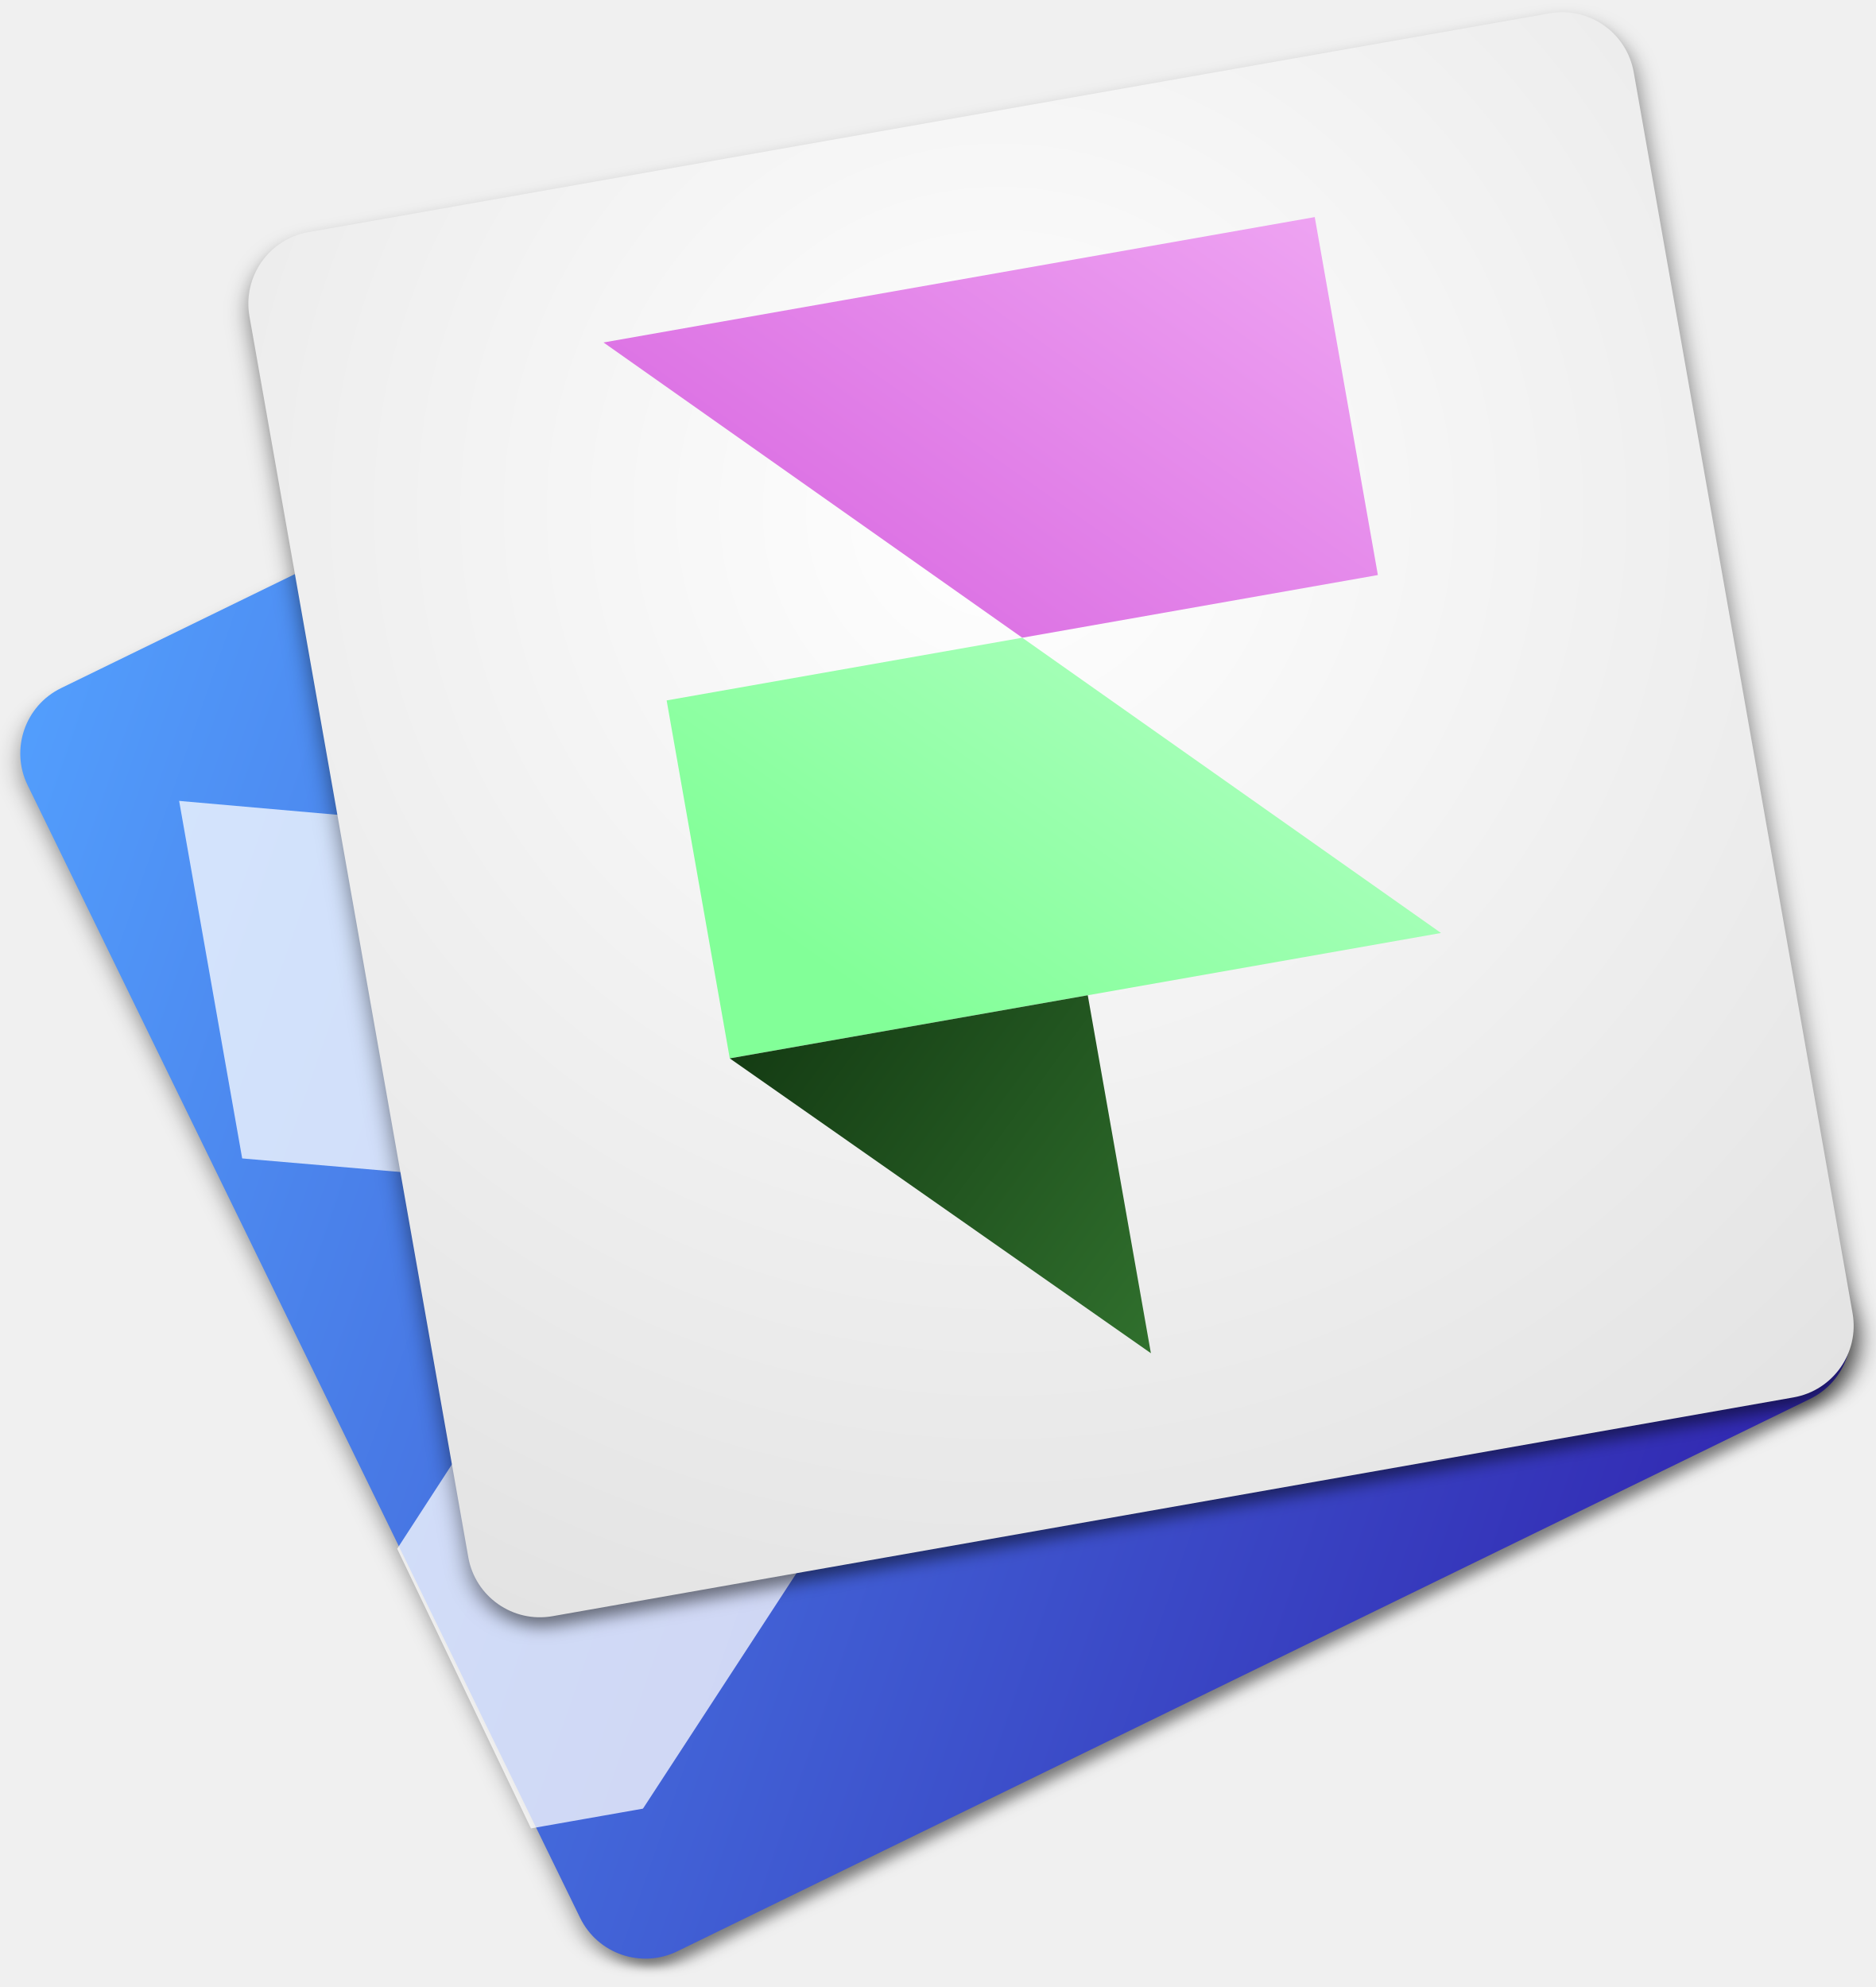
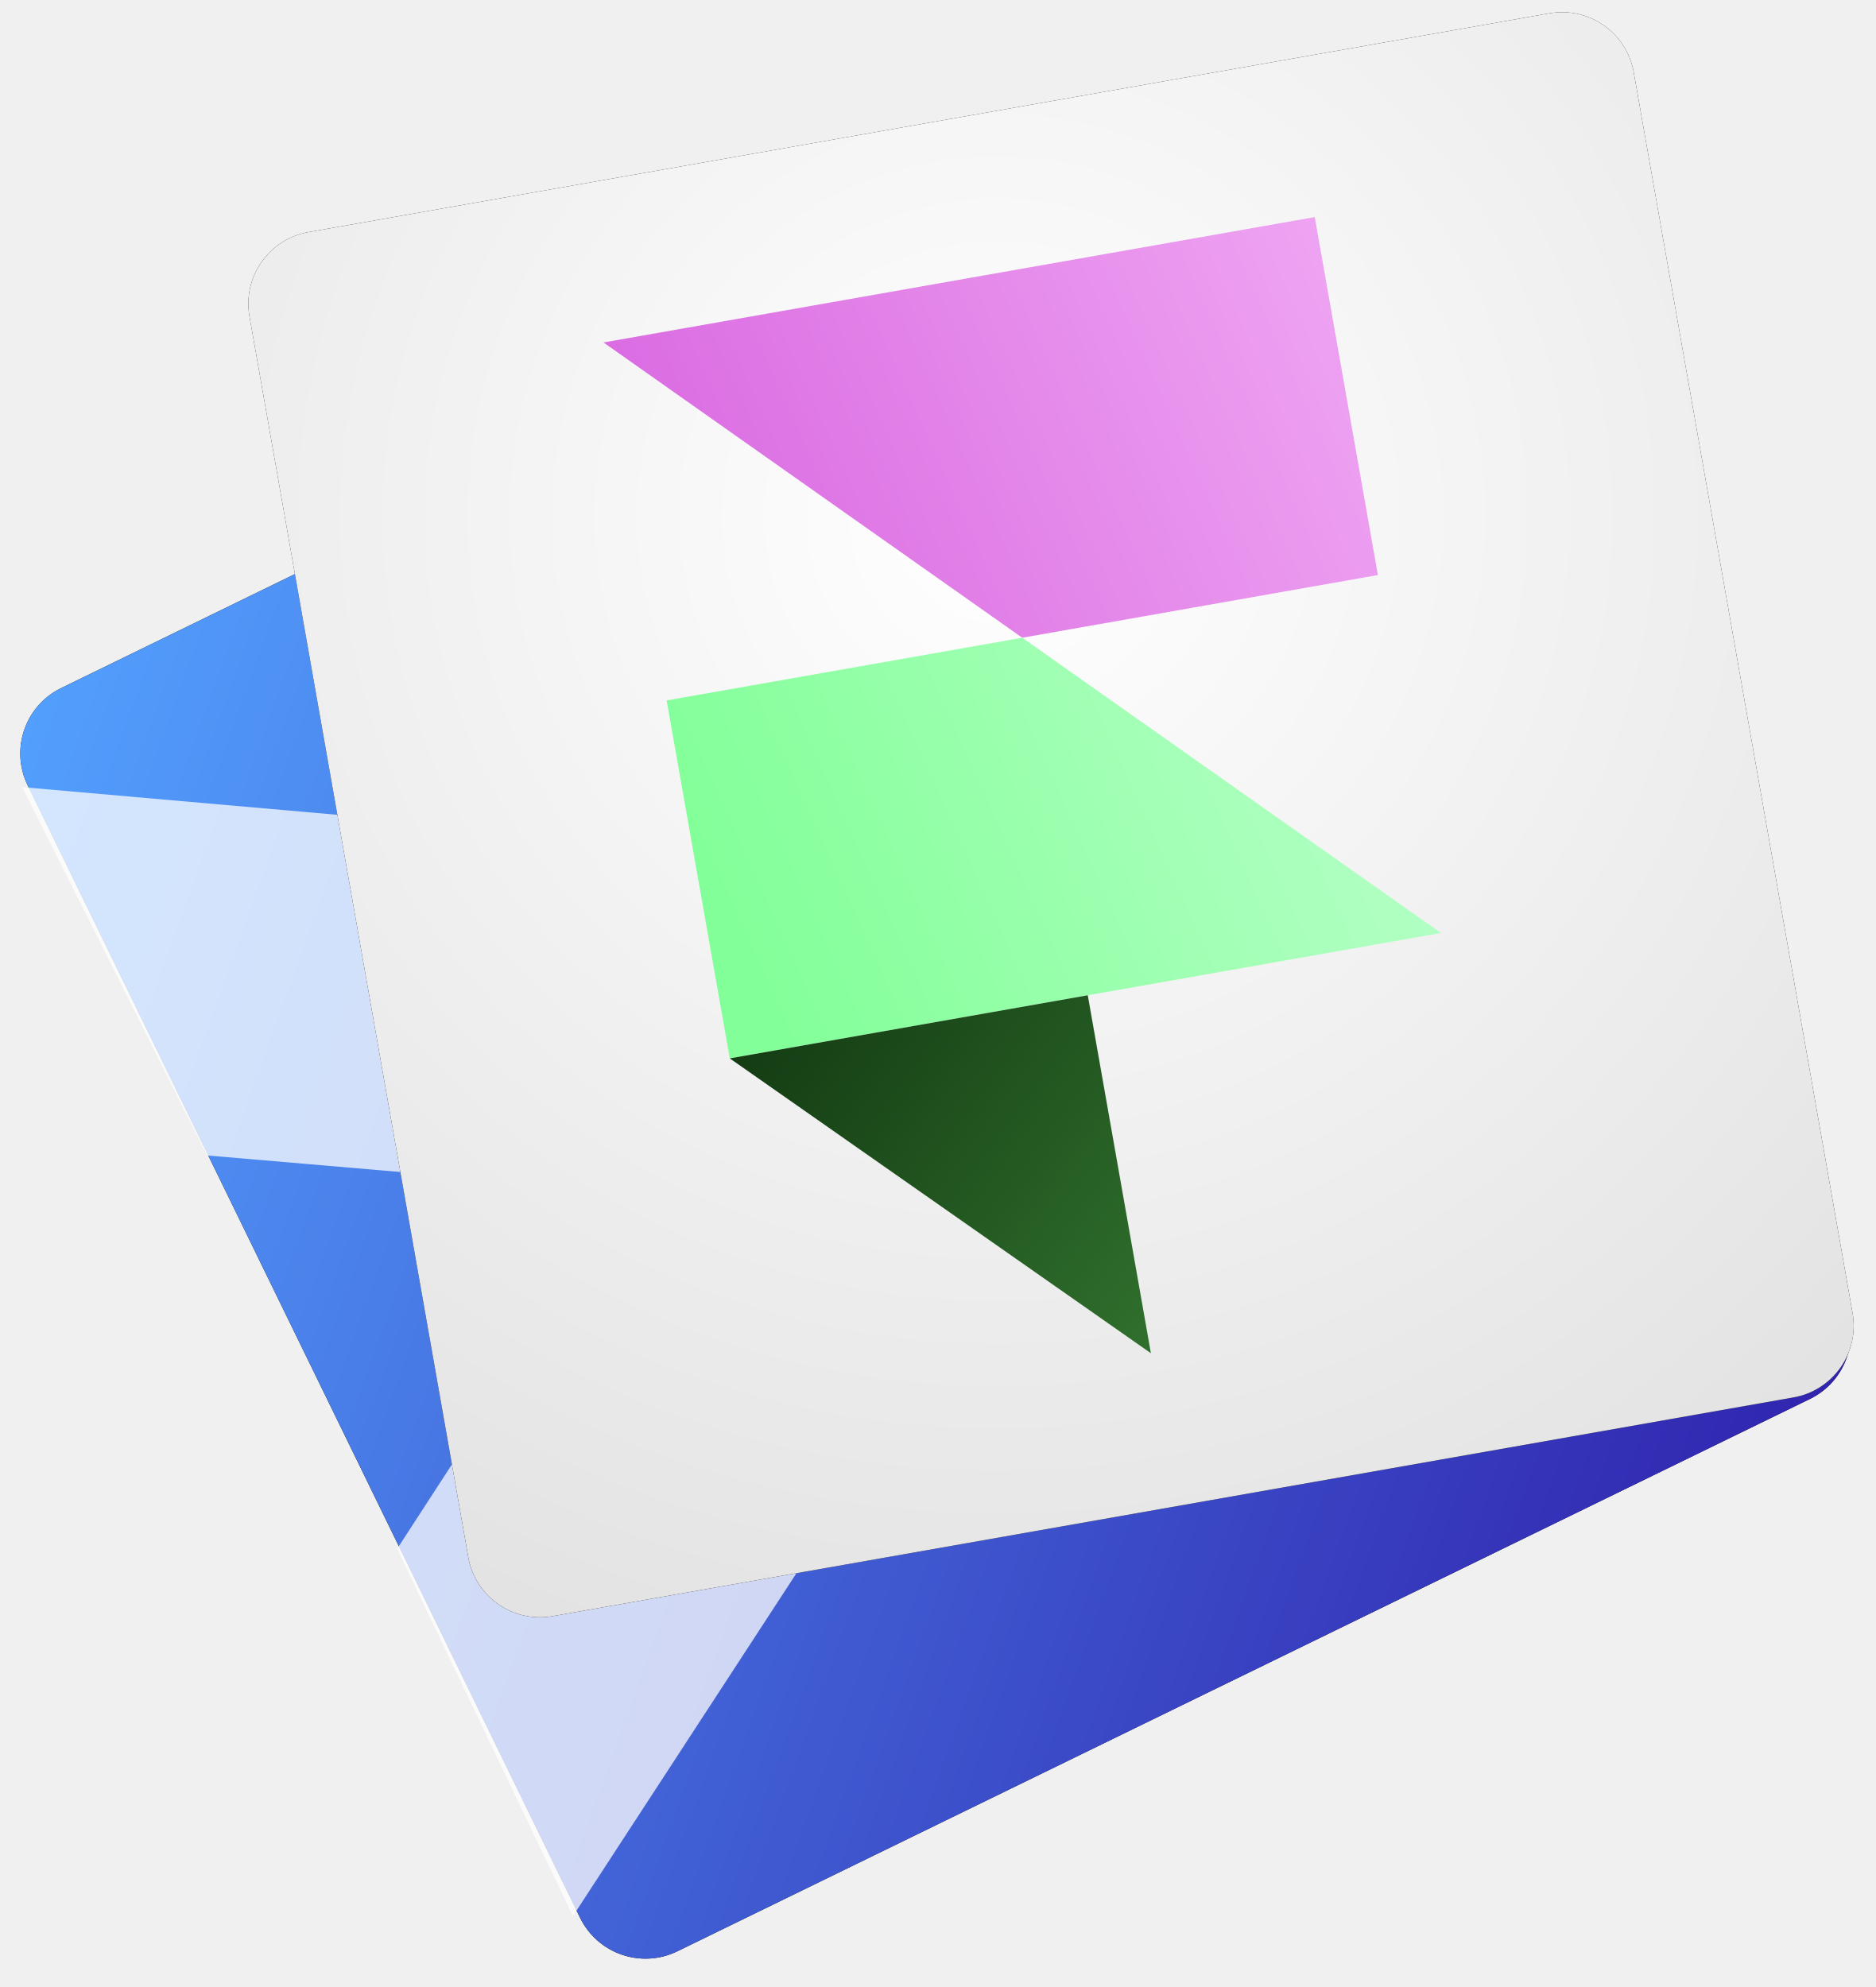
- <svg xmlns="http://www.w3.org/2000/svg" xmlns:xlink="http://www.w3.org/1999/xlink" width="387px" height="410px" viewBox="0 0 387 410" version="1.1">
-   <defs>
-     <linearGradient x1="0%" y1="0%" x2="100%" y2="100%" id="linearGradient-1">
-       <stop stop-color="#53A0FE" offset="0%" />
-       <stop stop-color="#3023AE" offset="100%" />
-     </linearGradient>
-     <rect id="path-2" x="34.35" y="34.35" width="290" height="290" rx="15" />
-     <filter x="-50%" y="-50%" width="200%" height="200%" filterUnits="objectBoundingBox" id="filter-4">
-       <feOffset dx="0" dy="2" in="SourceAlpha" result="shadowOffsetOuter1" />
-       <feGaussianBlur stdDeviation="2" in="shadowOffsetOuter1" result="shadowBlurOuter1" />
-       <feColorMatrix values="0 0 0 0 0   0 0 0 0 0   0 0 0 0 0  0 0 0 0.5 0" type="matrix" in="shadowBlurOuter1" />
-     </filter>
-     <radialGradient cx="50%" cy="28.399%" fx="50%" fy="28.399%" r="93.797%" id="radialGradient-5">
-       <stop stop-color="#FFFFFF" offset="0%" />
-       <stop stop-color="#E0E0E0" offset="100%" />
-     </radialGradient>
-     <rect id="path-6" x="0" y="0" width="290" height="290" rx="15" />
-     <filter x="-50%" y="-50%" width="200%" height="200%" filterUnits="objectBoundingBox" id="filter-7">
-       <feOffset dx="0" dy="2" in="SourceAlpha" result="shadowOffsetOuter1" />
-       <feGaussianBlur stdDeviation="2" in="shadowOffsetOuter1" result="shadowBlurOuter1" />
-       <feColorMatrix values="0 0 0 0 0   0 0 0 0 0   0 0 0 0 0  0 0 0 0.5 0" type="matrix" in="shadowBlurOuter1" />
-     </filter>
-     <linearGradient x1="100%" y1="0%" x2="0%" y2="50%" id="linearGradient-8">
-       <stop stop-color="#EEA3F2" offset="0%" />
-       <stop stop-color="#D969E1" offset="100%" />
-     </linearGradient>
-     <linearGradient x1="100%" y1="0%" x2="0%" y2="50%" id="linearGradient-9">
-       <stop stop-color="#B8FFC9" offset="0%" />
-       <stop stop-color="#82FF98" offset="100%" />
-     </linearGradient>
-     <linearGradient x1="100%" y1="100%" x2="5.309%" y2="0%" id="linearGradient-10">
-       <stop stop-color="#30702D" offset="0%" />
-       <stop stop-color="#153D14" offset="100%" />
-     </linearGradient>
-   </defs>
-   <g id="Page-1" stroke="none" stroke-width="1" fill="none" fill-rule="evenodd">
-     <g id="website" transform="translate(-482, -61)">
-       <g id="logo" transform="translate(459, 31)">
-         <rect id="bounds" x="0" y="0" width="462" height="462" />
-         <g id="Group" transform="translate(215.5, 241.5) rotate(-10) translate(-215.5, -241.5) translate(36, 58)">
-           <g id="bottomLayer" transform="translate(0, 8)">
-             <mask id="mask-3" fill="white">
-               <use xlink:href="#path-2" />
-             </mask>
-             <g id="Rectangle-4" transform="translate(179.3504, 179.3504) rotate(-16) translate(-179.3504, -179.3504) ">
-               <use fill="black" fill-opacity="1" filter="url(#filter-4)" xlink:href="#path-2" />
-               <use fill="url(#linearGradient-1)" fill-rule="evenodd" xlink:href="#path-2" />
-             </g>
-             <path d="M167.466,138.67 L2.968,94.533 L27.339,176 L111.747,198.463 L51.853,262.735 L74.406,343.669 L190.631,219.457 L355.018,263.205 L331.256,182.617 L246.405,159.851 L306.082,96.072 L283.58,14.069 L167.466,138.67 Z" id="Combined-Shape" fill-opacity="0.75" fill="#FFFFFF" mask="url(#mask-3)" />
-           </g>
-           <g id="topLayer" transform="translate(66, 0)">
-             <g id="Rectangle-4">
-               <use fill="black" fill-opacity="1" filter="url(#filter-7)" xlink:href="#path-6" />
-               <use fill="url(#radialGradient-5)" fill-rule="evenodd" xlink:href="#path-6" />
-             </g>
-             <g id="framer" transform="translate(71, 33)">
-               <polygon id="Rectangle" fill="url(#linearGradient-8)" points="0 0 149 0 149 75 74.5 75" />
-               <polygon id="Rectangle-Copy" fill="url(#linearGradient-9)" points="0 75 74.5 75 149 150 0 150" />
-               <polygon id="Rectangle-Copy-2" fill="url(#linearGradient-10)" points="0 150 75 150 75 225" />
-             </g>
-           </g>
+ <svg xmlns="http://www.w3.org/2000/svg" width="100%" height="100%" viewBox="0 0 387 410" version="1.1" xml:space="preserve" style="fill-rule:evenodd;clip-rule:evenodd;stroke-linejoin:round;stroke-miterlimit:1.414;">
+   <g id="logo">
+     <g id="Group">
+       <g id="bottomLayer">
+         <g id="Rectangle-4">
+           <path id="path-2" d="M266.358,34.911c-3.629,-7.441 -12.616,-10.536 -20.057,-6.907l-233.687,113.977c-7.441,3.629 -10.535,12.617 -6.906,20.057l113.976,233.687c3.63,7.441 12.617,10.535 20.058,6.906l233.686,-113.976c7.441,-3.629 10.536,-12.617 6.907,-20.058l-113.977,-233.686Z" style="fill:#000;" />
+           <path id="path-21" d="M266.358,34.911c-3.629,-7.441 -12.616,-10.536 -20.057,-6.907l-233.687,113.977c-7.441,3.629 -10.535,12.617 -6.906,20.057l113.976,233.687c3.63,7.441 12.617,10.535 20.058,6.906l233.686,-113.976c7.441,-3.629 10.536,-12.617 6.907,-20.058l-113.977,-233.686Z" style="fill:url(#_Linear1);" />
+         </g>
+         <path id="Combined-Shape" d="M174.254,177.32l-169.664,-14.902l38.148,75.997l87.026,7.465l-47.823,73.695l36.264,75.788l92.89,-142.507l169.486,14.538l-37.395,-75.237l-87.515,-7.686l47.696,-73.173l-36.401,-76.85l-92.712,142.872Z" style="fill:#fff;fill-opacity:0.749;" />
+       </g>
+       <g id="topLayer">
+         <g id="Rectangle-41">
+           <path id="path-6" d="M337.059,14.911c-1.438,-8.153 -9.224,-13.605 -17.377,-12.167l-256.05,45.148c-8.153,1.438 -13.605,9.224 -12.167,17.377l45.148,256.05c1.438,8.153 9.224,13.605 17.377,12.167l256.05,-45.148c8.153,-1.438 13.605,-9.224 12.167,-17.377l-45.148,-256.05Z" style="fill:#000;" />
+           <path id="path-61" d="M337.059,14.911c-1.438,-8.153 -9.224,-13.605 -17.377,-12.167l-256.05,45.148c-8.153,1.438 -13.605,9.224 -12.167,17.377l45.148,256.05c1.438,8.153 9.224,13.605 17.377,12.167l256.05,-45.148c8.153,-1.438 13.605,-9.224 12.167,-17.377l-45.148,-256.05Z" style="fill:url(#_Radial2);" />
+         </g>
+         <g id="framer">
+           <path id="Rectangle" d="M124.512,70.666l146.736,-25.873l13.024,73.86l-73.369,12.937l-86.391,-60.924Z" style="fill:url(#_Linear3);" />
+           <path id="Rectangle-Copy" d="M137.535,144.527l73.368,-12.937l86.392,60.924l-146.736,25.874l-13.024,-73.861Z" style="fill:url(#_Linear4);" />
+           <path id="Rectangle-Copy-2" d="M150.559,218.388l73.86,-13.024l13.024,73.861l-86.884,-60.837Z" style="fill:url(#_Linear5);" />
        </g>
      </g>
    </g>
  </g>
+   <defs>
+     <linearGradient id="_Linear1" x1="0" y1="0" x2="1" y2="0" gradientUnits="userSpaceOnUse" gradientTransform="matrix(387.778,133.523,-133.523,387.778,-0.867709,148.557)">
+       <stop offset="0%" style="stop-color:#53a0fe;stop-opacity:1" />
+       <stop offset="100%" style="stop-color:#3023ae;stop-opacity:1" />
+     </linearGradient>
+     <radialGradient id="_Radial2" cx="0" cy="0" r="1" gradientUnits="userSpaceOnUse" gradientTransform="matrix(267.88,-47.2344,47.2344,267.88,205.958,106.425)">
+       <stop offset="0%" style="stop-color:#fff;stop-opacity:1" />
+       <stop offset="100%" style="stop-color:#e0e0e0;stop-opacity:1" />
+     </radialGradient>
+     <linearGradient id="_Linear3" x1="0" y1="0" x2="1" y2="0" gradientUnits="userSpaceOnUse" gradientTransform="matrix(-140.225,62.8039,-62.8039,-140.225,271.248,44.7929)">
+       <stop offset="0%" style="stop-color:#eea3f2;stop-opacity:1" />
+       <stop offset="100%" style="stop-color:#d969e1;stop-opacity:1" />
+     </linearGradient>
+     <linearGradient id="_Linear4" x1="0" y1="0" x2="1" y2="0" gradientUnits="userSpaceOnUse" gradientTransform="matrix(-140.225,62.8039,-62.8039,-140.225,284.272,118.653)">
+       <stop offset="0%" style="stop-color:#b8ffc9;stop-opacity:1" />
+       <stop offset="100%" style="stop-color:#82ff98;stop-opacity:1" />
+     </linearGradient>
+     <linearGradient id="_Linear5" x1="0" y1="0" x2="1" y2="0" gradientUnits="userSpaceOnUse" gradientTransform="matrix(-82.9629,-61.5284,61.5284,-82.9629,237.443,279.225)">
+       <stop offset="0%" style="stop-color:#30702d;stop-opacity:1" />
+       <stop offset="100%" style="stop-color:#153d14;stop-opacity:1" />
+     </linearGradient>
+   </defs>
</svg>
